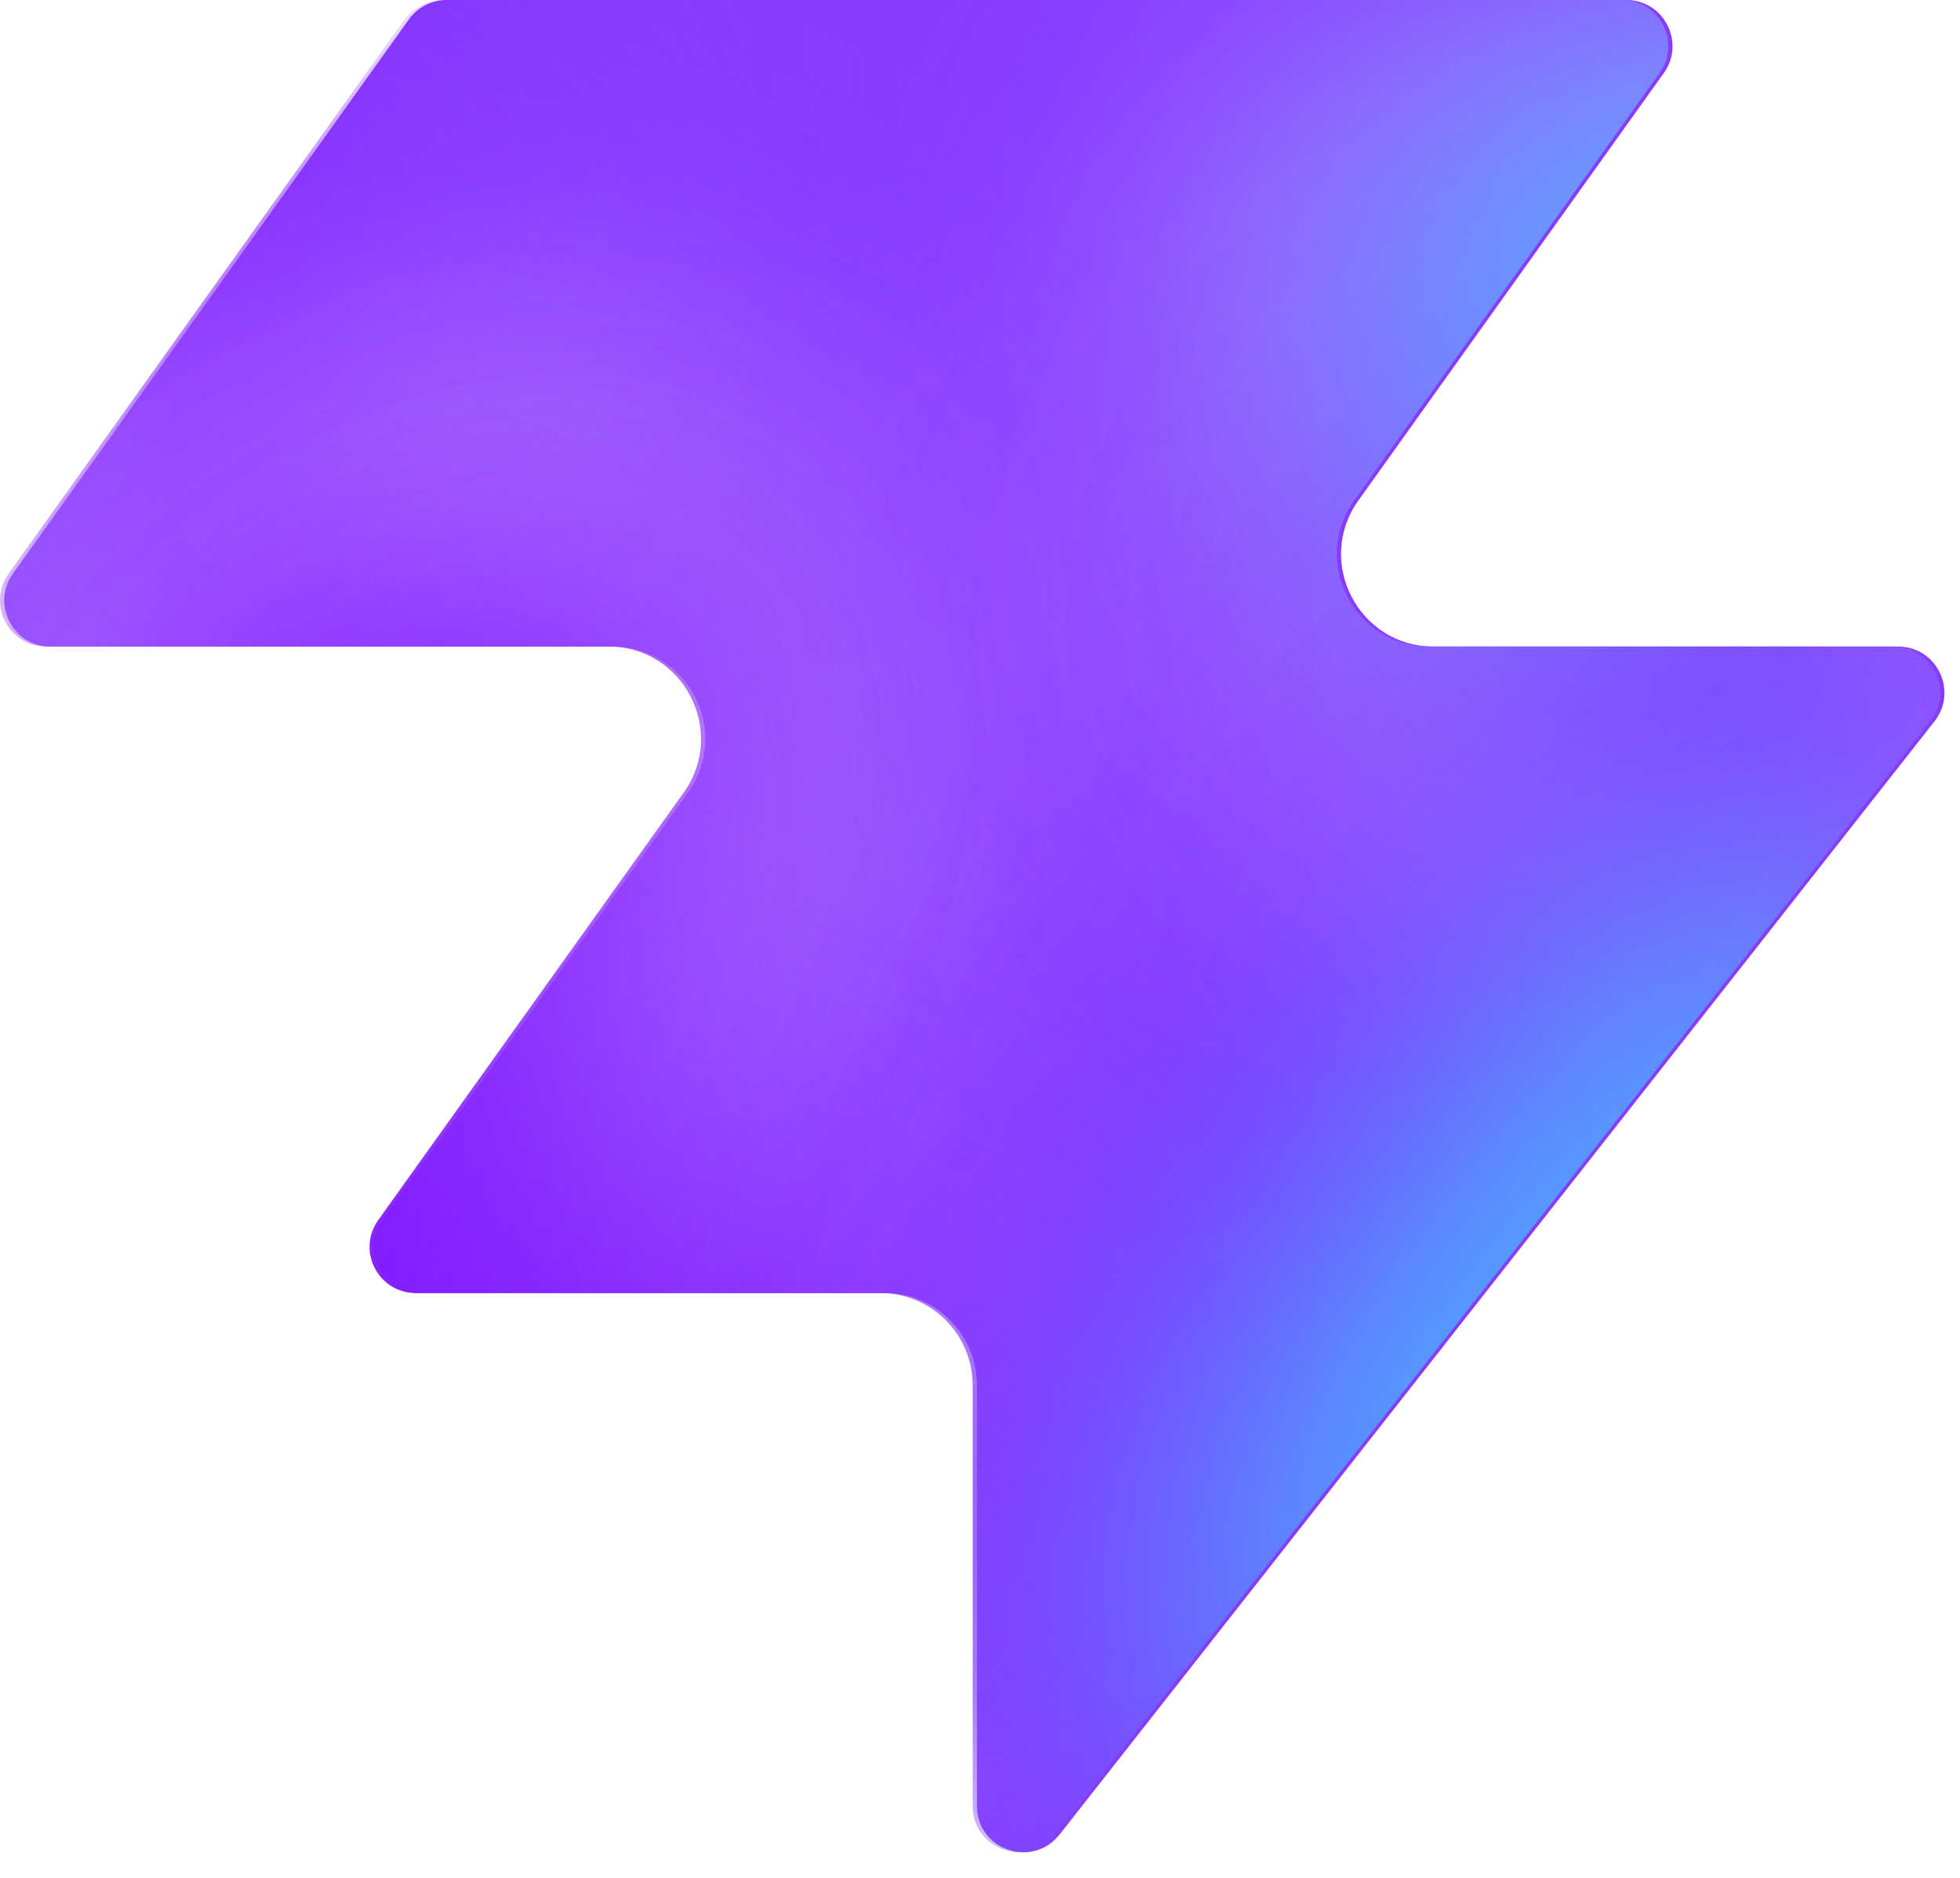
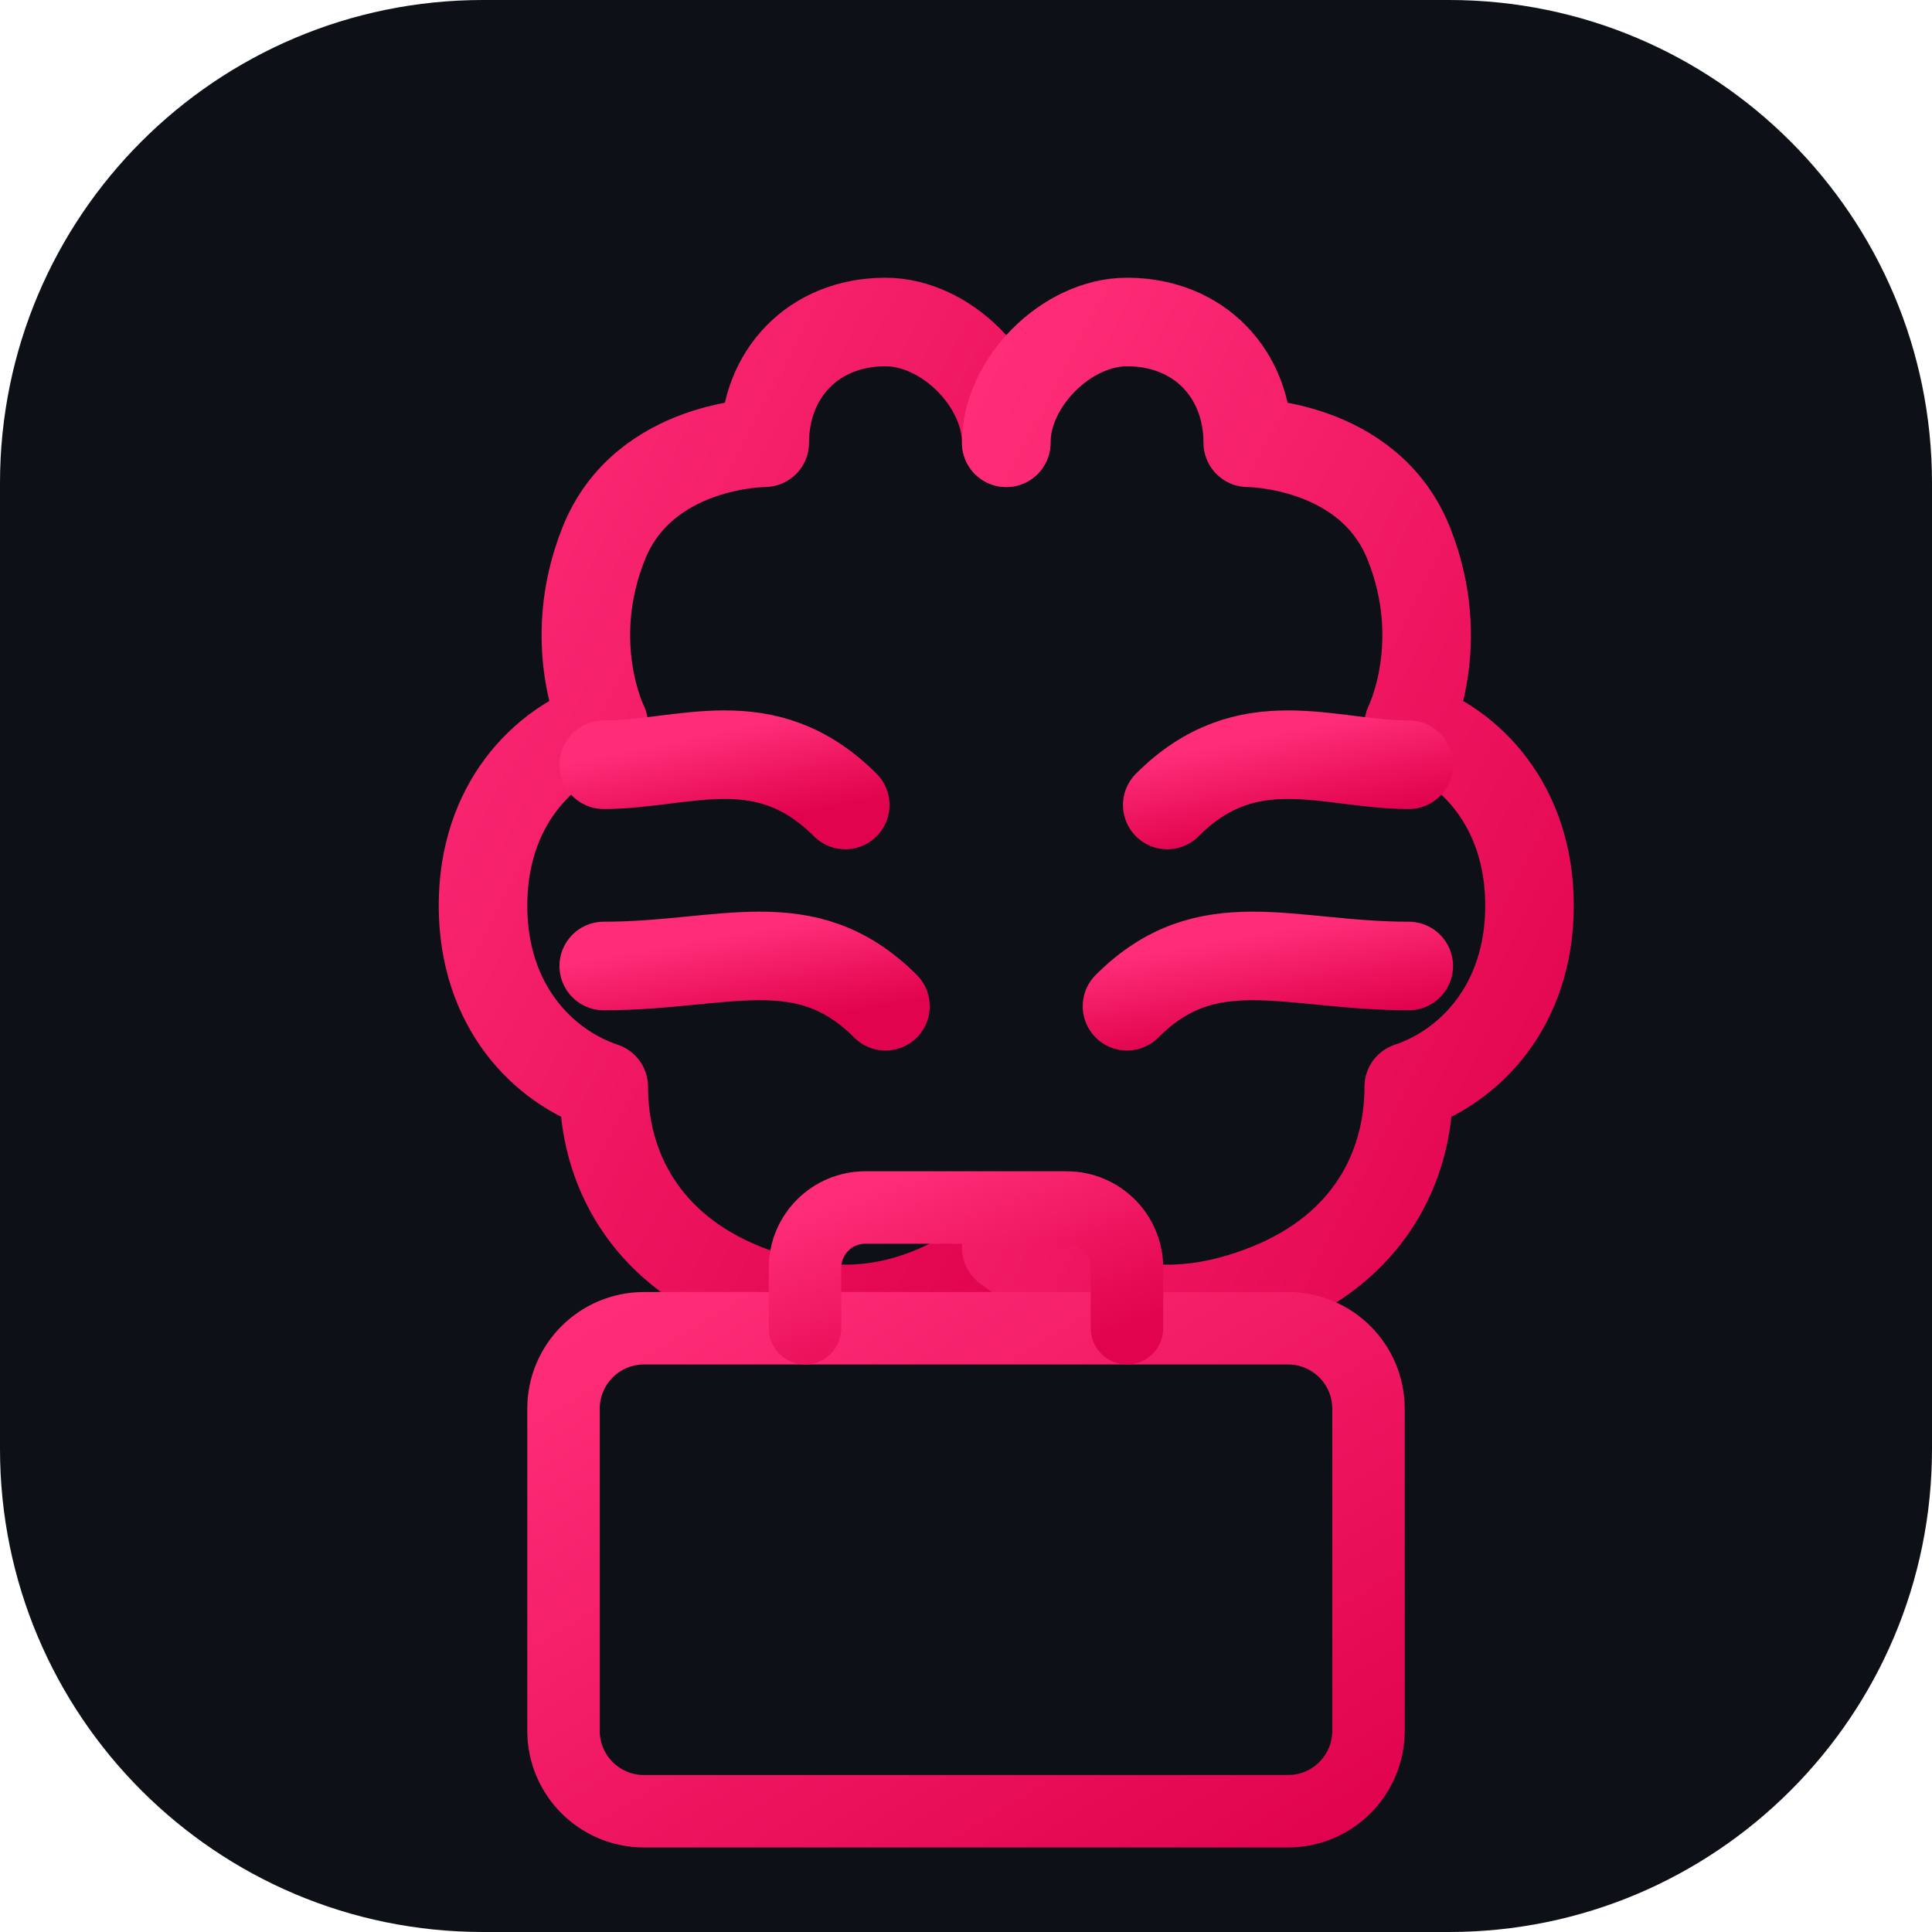
- <svg xmlns="http://www.w3.org/2000/svg" width="48" height="46" fill="none" viewBox="0 0 48 46">
-   <path fill="#863bff" d="M25.946 44.938c-.664.845-2.021.375-2.021-.698V33.937a2.26 2.26 0 0 0-2.262-2.262H10.287c-.92 0-1.456-1.04-.92-1.788l7.48-10.471c1.07-1.497 0-3.578-1.842-3.578H1.237c-.92 0-1.456-1.04-.92-1.788L10.013.474c.214-.297.556-.474.92-.474h28.894c.92 0 1.456 1.04.92 1.788l-7.48 10.471c-1.07 1.498 0 3.579 1.842 3.579h11.377c.943 0 1.473 1.088.89 1.83L25.947 44.94z" style="fill:#863bff;fill:color(display-p3 .525 .23 1);fill-opacity:1" />
-   <mask id="a" width="48" height="46" x="0" y="0" maskUnits="userSpaceOnUse" style="mask-type:alpha">
-     <path fill="#000" d="M25.842 44.938c-.664.844-2.021.375-2.021-.698V33.937a2.26 2.26 0 0 0-2.262-2.262H10.183c-.92 0-1.456-1.04-.92-1.788l7.48-10.471c1.07-1.498 0-3.579-1.842-3.579H1.133c-.92 0-1.456-1.04-.92-1.787L9.91.473c.214-.297.556-.474.92-.474h28.894c.92 0 1.456 1.04.92 1.788l-7.48 10.471c-1.07 1.498 0 3.578 1.842 3.578h11.377c.943 0 1.473 1.088.89 1.832L25.843 44.94z" style="fill:#000;fill-opacity:1" />
-   </mask>
-   <g mask="url(#a)">
-     <g filter="url(#b)">
-       <ellipse cx="5.508" cy="14.704" fill="#ede6ff" rx="5.508" ry="14.704" style="fill:#ede6ff;fill:color(display-p3 .927 .903 1);fill-opacity:1" transform="matrix(.00324 1 1 -.00324 -4.47 31.516)" />
-     </g>
-     <g filter="url(#c)">
-       <ellipse cx="10.399" cy="29.851" fill="#ede6ff" rx="10.399" ry="29.851" style="fill:#ede6ff;fill:color(display-p3 .927 .903 1);fill-opacity:1" transform="matrix(.00324 1 1 -.00324 -39.328 7.883)" />
-     </g>
-     <g filter="url(#d)">
-       <ellipse cx="5.508" cy="30.487" fill="#7e14ff" rx="5.508" ry="30.487" style="fill:#7e14ff;fill:color(display-p3 .492 .077 1);fill-opacity:1" transform="rotate(89.814 -25.913 -14.639)scale(1 -1)" />
-     </g>
-     <g filter="url(#e)">
-       <ellipse cx="5.508" cy="30.599" fill="#7e14ff" rx="5.508" ry="30.599" style="fill:#7e14ff;fill:color(display-p3 .492 .077 1);fill-opacity:1" transform="rotate(89.814 -32.644 -3.334)scale(1 -1)" />
-     </g>
-     <g filter="url(#f)">
-       <ellipse cx="5.508" cy="30.599" fill="#7e14ff" rx="5.508" ry="30.599" style="fill:#7e14ff;fill:color(display-p3 .492 .077 1);fill-opacity:1" transform="matrix(.00324 1 1 -.00324 -34.34 30.47)" />
-     </g>
-     <g filter="url(#g)">
-       <ellipse cx="14.072" cy="22.078" fill="#ede6ff" rx="14.072" ry="22.078" style="fill:#ede6ff;fill:color(display-p3 .927 .903 1);fill-opacity:1" transform="rotate(93.35 24.506 48.493)scale(-1 1)" />
-     </g>
-     <g filter="url(#h)">
-       <ellipse cx="3.47" cy="21.501" fill="#7e14ff" rx="3.47" ry="21.501" style="fill:#7e14ff;fill:color(display-p3 .492 .077 1);fill-opacity:1" transform="rotate(89.009 28.708 47.59)scale(-1 1)" />
-     </g>
-     <g filter="url(#i)">
-       <ellipse cx="3.47" cy="21.501" fill="#7e14ff" rx="3.47" ry="21.501" style="fill:#7e14ff;fill:color(display-p3 .492 .077 1);fill-opacity:1" transform="rotate(89.009 28.708 47.59)scale(-1 1)" />
-     </g>
-     <g filter="url(#j)">
-       <ellipse cx=".387" cy="8.972" fill="#7e14ff" rx="4.407" ry="29.108" style="fill:#7e14ff;fill:color(display-p3 .492 .077 1);fill-opacity:1" transform="rotate(39.51 .387 8.972)" />
-     </g>
-     <g filter="url(#k)">
-       <ellipse cx="47.523" cy="-6.092" fill="#7e14ff" rx="4.407" ry="29.108" style="fill:#7e14ff;fill:color(display-p3 .492 .077 1);fill-opacity:1" transform="rotate(37.892 47.523 -6.092)" />
-     </g>
-     <g filter="url(#l)">
-       <ellipse cx="41.412" cy="6.333" fill="#47bfff" rx="5.971" ry="9.665" style="fill:#47bfff;fill:color(display-p3 .28 .748 1);fill-opacity:1" transform="rotate(37.892 41.412 6.333)" />
-     </g>
-     <g filter="url(#m)">
-       <ellipse cx="-1.879" cy="38.332" fill="#7e14ff" rx="4.407" ry="29.108" style="fill:#7e14ff;fill:color(display-p3 .492 .077 1);fill-opacity:1" transform="rotate(37.892 -1.88 38.332)" />
-     </g>
-     <g filter="url(#n)">
-       <ellipse cx="-1.879" cy="38.332" fill="#7e14ff" rx="4.407" ry="29.108" style="fill:#7e14ff;fill:color(display-p3 .492 .077 1);fill-opacity:1" transform="rotate(37.892 -1.88 38.332)" />
-     </g>
-     <g filter="url(#o)">
-       <ellipse cx="35.651" cy="29.907" fill="#7e14ff" rx="4.407" ry="29.108" style="fill:#7e14ff;fill:color(display-p3 .492 .077 1);fill-opacity:1" transform="rotate(37.892 35.651 29.907)" />
-     </g>
-     <g filter="url(#p)">
-       <ellipse cx="38.418" cy="32.4" fill="#47bfff" rx="5.971" ry="15.297" style="fill:#47bfff;fill:color(display-p3 .28 .748 1);fill-opacity:1" transform="rotate(37.892 38.418 32.4)" />
-     </g>
+ <svg xmlns="http://www.w3.org/2000/svg" width="48" height="48" viewBox="0 0 48 48" fill="none">
+   <defs>
+     <linearGradient id="grad" x1="0%" y1="0%" x2="100%" y2="100%">
+       <stop offset="0%" style="stop-color:#ff2d78;stop-opacity:1" />
+       <stop offset="100%" style="stop-color:#e1034d;stop-opacity:1" />
+     </linearGradient>
+   </defs>
+   <rect width="48" height="48" rx="12" fill="#0d1117" />
+   <g transform="translate(8, 7)" fill="none" stroke="url(#grad)" stroke-width="2.2" stroke-linecap="round" stroke-linejoin="round">
+     <path d="M17 4C17 2.5 15.5 1 14 1C12.2 1 11 2.3 11 4C11 4 8 4 7 6.5C6 9 7 11 7 11C5.5 11.5 4 13 4 15.5C4 18 5.5 19.5 7 20C7 22 8 24 10.5 25C13 26 15 25.5 17 24" />
+     <path d="M17 4C17 2.5 18.5 1 20 1C21.8 1 23 2.3 23 4C23 4 26 4 27 6.5C28 9 27 11 27 11C28.5 11.5 30 13 30 15.5C30 18 28.5 19.5 27 20C27 22 26 24 23.5 25C21 26 19 25.5 17 24" />
+     <path d="M17 4L17 24" />
+     <path d="M7 12C9 12 11 11 13 13" />
+     <path d="M7 17C10 17 12 16 14 18" />
+     <path d="M27 12C25 12 23 11 21 13" />
+     <path d="M27 17C24 17 22 16 20 18" />
  </g>
-   <defs>
-     <filter id="b" width="60.045" height="41.654" x="-19.77" y="16.149" color-interpolation-filters="sRGB" filterUnits="userSpaceOnUse">
-       <feFlood flood-opacity="0" result="BackgroundImageFix" />
-       <feBlend in="SourceGraphic" in2="BackgroundImageFix" result="shape" />
-       <feGaussianBlur result="effect1_foregroundBlur_2002_17158" stdDeviation="7.659" />
-     </filter>
-     <filter id="c" width="90.34" height="51.437" x="-54.613" y="-7.533" color-interpolation-filters="sRGB" filterUnits="userSpaceOnUse">
-       <feFlood flood-opacity="0" result="BackgroundImageFix" />
-       <feBlend in="SourceGraphic" in2="BackgroundImageFix" result="shape" />
-       <feGaussianBlur result="effect1_foregroundBlur_2002_17158" stdDeviation="7.659" />
-     </filter>
-     <filter id="d" width="79.355" height="29.4" x="-49.64" y="2.03" color-interpolation-filters="sRGB" filterUnits="userSpaceOnUse">
-       <feFlood flood-opacity="0" result="BackgroundImageFix" />
-       <feBlend in="SourceGraphic" in2="BackgroundImageFix" result="shape" />
-       <feGaussianBlur result="effect1_foregroundBlur_2002_17158" stdDeviation="4.596" />
-     </filter>
-     <filter id="e" width="79.579" height="29.4" x="-45.045" y="20.029" color-interpolation-filters="sRGB" filterUnits="userSpaceOnUse">
-       <feFlood flood-opacity="0" result="BackgroundImageFix" />
-       <feBlend in="SourceGraphic" in2="BackgroundImageFix" result="shape" />
-       <feGaussianBlur result="effect1_foregroundBlur_2002_17158" stdDeviation="4.596" />
-     </filter>
-     <filter id="f" width="79.579" height="29.4" x="-43.513" y="21.178" color-interpolation-filters="sRGB" filterUnits="userSpaceOnUse">
-       <feFlood flood-opacity="0" result="BackgroundImageFix" />
-       <feBlend in="SourceGraphic" in2="BackgroundImageFix" result="shape" />
-       <feGaussianBlur result="effect1_foregroundBlur_2002_17158" stdDeviation="4.596" />
-     </filter>
-     <filter id="g" width="74.749" height="58.852" x="15.756" y="-17.901" color-interpolation-filters="sRGB" filterUnits="userSpaceOnUse">
-       <feFlood flood-opacity="0" result="BackgroundImageFix" />
-       <feBlend in="SourceGraphic" in2="BackgroundImageFix" result="shape" />
-       <feGaussianBlur result="effect1_foregroundBlur_2002_17158" stdDeviation="7.659" />
-     </filter>
-     <filter id="h" width="61.377" height="25.362" x="23.548" y="2.284" color-interpolation-filters="sRGB" filterUnits="userSpaceOnUse">
-       <feFlood flood-opacity="0" result="BackgroundImageFix" />
-       <feBlend in="SourceGraphic" in2="BackgroundImageFix" result="shape" />
-       <feGaussianBlur result="effect1_foregroundBlur_2002_17158" stdDeviation="4.596" />
-     </filter>
-     <filter id="i" width="61.377" height="25.362" x="23.548" y="2.284" color-interpolation-filters="sRGB" filterUnits="userSpaceOnUse">
-       <feFlood flood-opacity="0" result="BackgroundImageFix" />
-       <feBlend in="SourceGraphic" in2="BackgroundImageFix" result="shape" />
-       <feGaussianBlur result="effect1_foregroundBlur_2002_17158" stdDeviation="4.596" />
-     </filter>
-     <filter id="j" width="56.045" height="63.649" x="-27.636" y="-22.853" color-interpolation-filters="sRGB" filterUnits="userSpaceOnUse">
-       <feFlood flood-opacity="0" result="BackgroundImageFix" />
-       <feBlend in="SourceGraphic" in2="BackgroundImageFix" result="shape" />
-       <feGaussianBlur result="effect1_foregroundBlur_2002_17158" stdDeviation="4.596" />
-     </filter>
-     <filter id="k" width="54.814" height="64.646" x="20.116" y="-38.415" color-interpolation-filters="sRGB" filterUnits="userSpaceOnUse">
-       <feFlood flood-opacity="0" result="BackgroundImageFix" />
-       <feBlend in="SourceGraphic" in2="BackgroundImageFix" result="shape" />
-       <feGaussianBlur result="effect1_foregroundBlur_2002_17158" stdDeviation="4.596" />
-     </filter>
-     <filter id="l" width="33.541" height="35.313" x="24.641" y="-11.323" color-interpolation-filters="sRGB" filterUnits="userSpaceOnUse">
-       <feFlood flood-opacity="0" result="BackgroundImageFix" />
-       <feBlend in="SourceGraphic" in2="BackgroundImageFix" result="shape" />
-       <feGaussianBlur result="effect1_foregroundBlur_2002_17158" stdDeviation="4.596" />
-     </filter>
-     <filter id="m" width="54.814" height="64.646" x="-29.286" y="6.009" color-interpolation-filters="sRGB" filterUnits="userSpaceOnUse">
-       <feFlood flood-opacity="0" result="BackgroundImageFix" />
-       <feBlend in="SourceGraphic" in2="BackgroundImageFix" result="shape" />
-       <feGaussianBlur result="effect1_foregroundBlur_2002_17158" stdDeviation="4.596" />
-     </filter>
-     <filter id="n" width="54.814" height="64.646" x="-29.286" y="6.009" color-interpolation-filters="sRGB" filterUnits="userSpaceOnUse">
-       <feFlood flood-opacity="0" result="BackgroundImageFix" />
-       <feBlend in="SourceGraphic" in2="BackgroundImageFix" result="shape" />
-       <feGaussianBlur result="effect1_foregroundBlur_2002_17158" stdDeviation="4.596" />
-     </filter>
-     <filter id="o" width="54.814" height="64.646" x="8.244" y="-2.416" color-interpolation-filters="sRGB" filterUnits="userSpaceOnUse">
-       <feFlood flood-opacity="0" result="BackgroundImageFix" />
-       <feBlend in="SourceGraphic" in2="BackgroundImageFix" result="shape" />
-       <feGaussianBlur result="effect1_foregroundBlur_2002_17158" stdDeviation="4.596" />
-     </filter>
-     <filter id="p" width="39.409" height="43.623" x="18.713" y="10.588" color-interpolation-filters="sRGB" filterUnits="userSpaceOnUse">
-       <feFlood flood-opacity="0" result="BackgroundImageFix" />
-       <feBlend in="SourceGraphic" in2="BackgroundImageFix" result="shape" />
-       <feGaussianBlur result="effect1_foregroundBlur_2002_17158" stdDeviation="4.596" />
-     </filter>
-   </defs>
+   <g transform="translate(14, 30)" fill="none" stroke="url(#grad)" stroke-width="1.8" stroke-linecap="round" stroke-linejoin="round">
+     <rect x="0" y="3" width="20" height="12" rx="2" />
+     <path d="M6 3V1.5A1.5 1.5 0 0 1 7.5 0h5A1.5 1.5 0 0 1 14 1.5V3" />
+     <line x1="10" y1="7" x2="10" y2="11" />
+     <line x1="8" y1="9" x2="12" y2="9" />
+   </g>
</svg>
